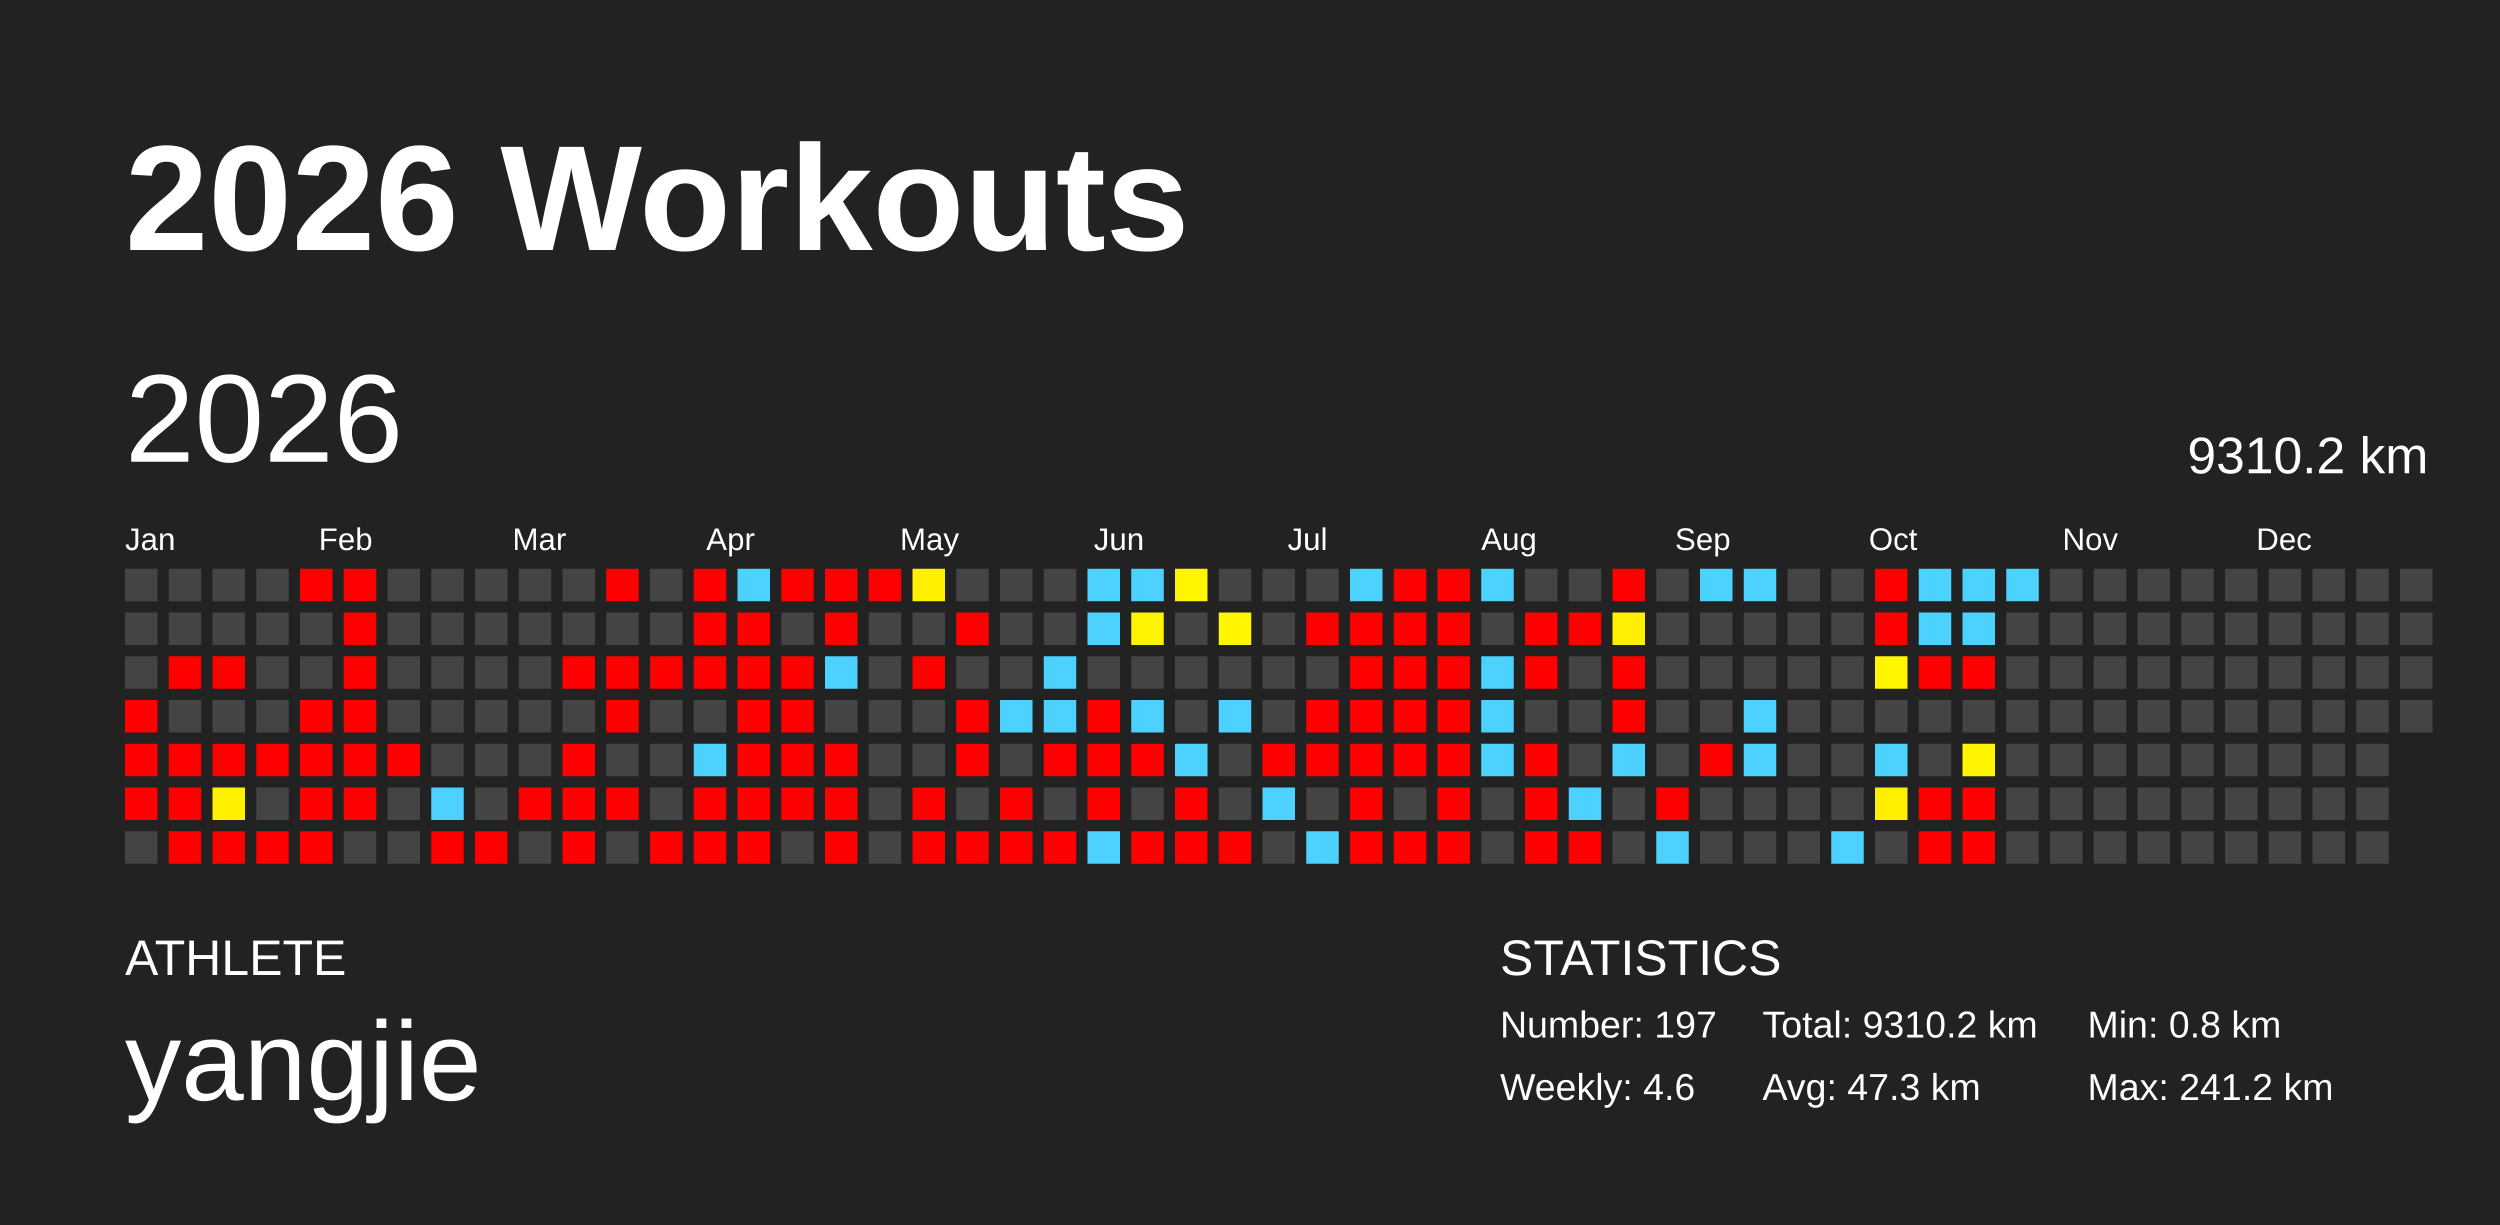
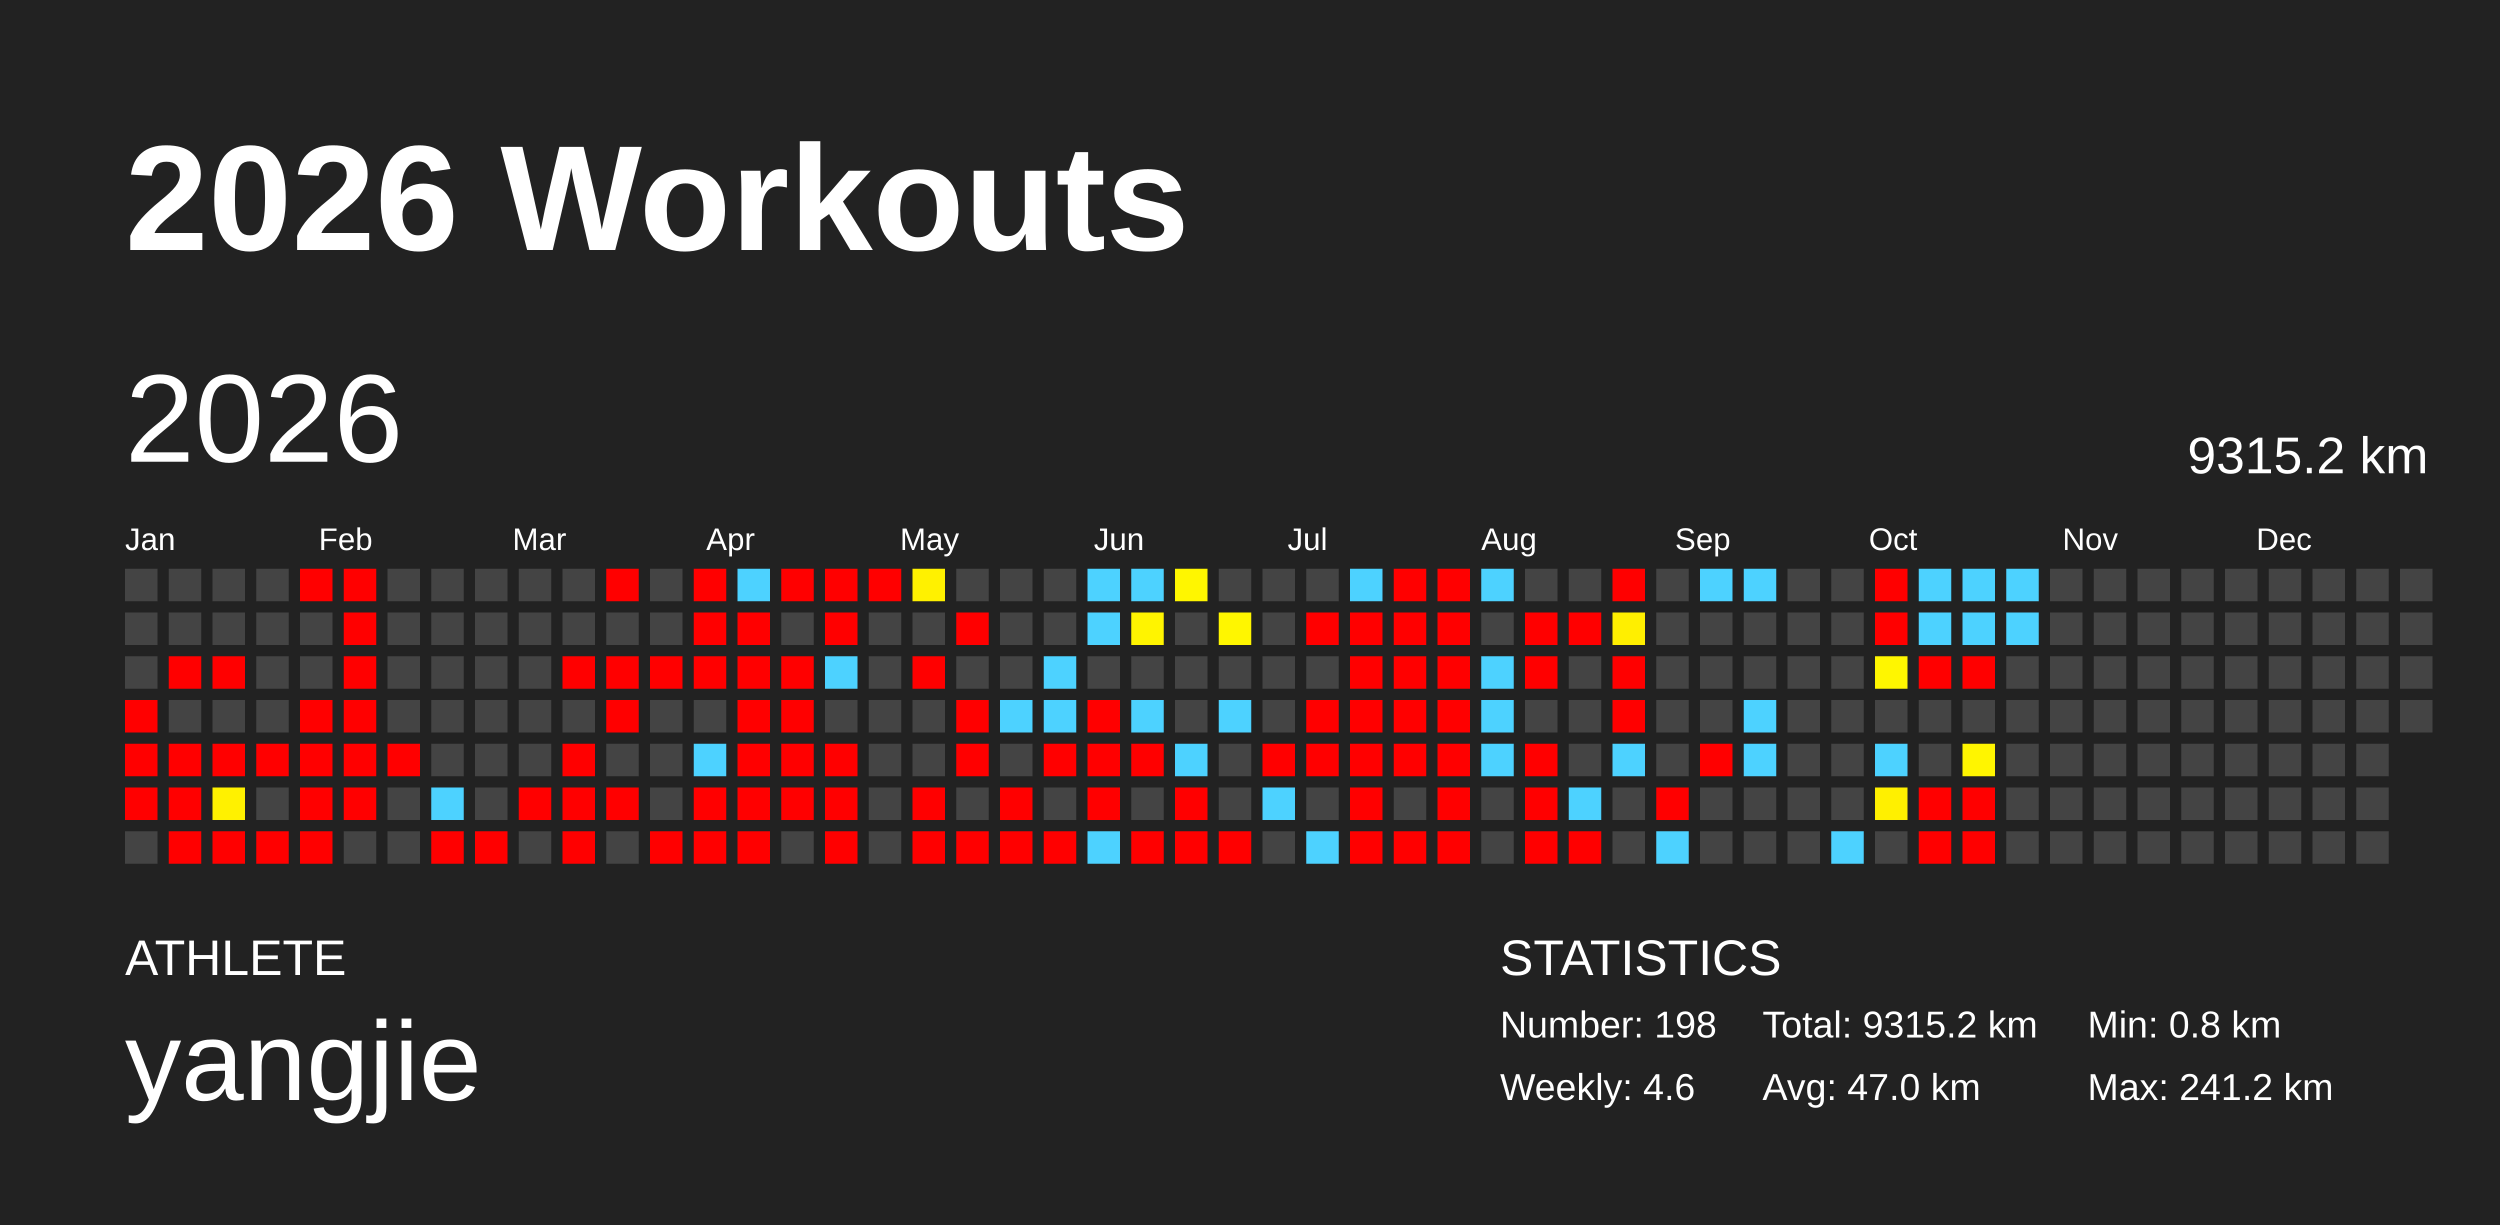
<svg xmlns="http://www.w3.org/2000/svg" baseProfile="full" height="98mm" version="1.1" viewBox="0,0,200,98" width="200mm">
  <defs />
  <rect fill="#222222" height="98" width="200" x="0" y="0" />
  <text fill="#FFFFFF" style="font-size:12px; font-family:Arial; font-weight:bold;" x="10" y="20">2026 Workouts</text>
  <text fill="#FFFFFF" style="font-size:4px; font-family:Arial" x="10" y="78">ATHLETE</text>
  <text fill="#FFFFFF" style="font-size:9px; font-family:Arial" x="10" y="88">yangjie</text>
  <text fill="#FFFFFF" style="font-size:4px; font-family:Arial" x="120" y="78">STATISTICS</text>
-   <text fill="#FFFFFF" style="font-size:3px; font-family:Arial" x="120" y="83">Number: 197</text>
+   <text fill="#FFFFFF" style="font-size:3px; font-family:Arial" x="120" y="83">Number: 198</text>
  <text fill="#FFFFFF" style="font-size:3px; font-family:Arial" x="120" y="88">Weekly: 4.6</text>
-   <text fill="#FFFFFF" style="font-size:3px; font-family:Arial" x="141" y="83">Total: 9310.2 km</text>
-   <text fill="#FFFFFF" style="font-size:3px; font-family:Arial" x="141" y="88">Avg: 47.3 km</text>
+   <text fill="#FFFFFF" style="font-size:3px; font-family:Arial" x="141" y="83">Total: 9315.2 km</text>
+   <text fill="#FFFFFF" style="font-size:3px; font-family:Arial" x="141" y="88">Avg: 47.0 km</text>
  <text fill="#FFFFFF" style="font-size:3px; font-family:Arial" x="167" y="83">Min: 0.8 km</text>
  <text fill="#FFFFFF" style="font-size:3px; font-family:Arial" x="167" y="88">Max: 241.2 km</text>
  <text dominant-baseline="hanging" fill="#FFFFFF" style="font-size:10.0px; font-family:Arial;" x="10" y="30">2026</text>
-   <text dominant-baseline="hanging" fill="#FFFFFF" style="font-size:4.125px; font-family:Arial;" x="175" y="35">9310.2 km</text>
+   <text dominant-baseline="hanging" fill="#FFFFFF" style="font-size:4.125px; font-family:Arial;" x="175" y="35">9315.2 km</text>
  <text fill="#FFFFFF" style="font-size:2.5px; font-family:Arial" x="10.0" y="44">Jan</text>
  <text fill="#FFFFFF" style="font-size:2.5px; font-family:Arial" x="25.5" y="44">Feb</text>
  <text fill="#FFFFFF" style="font-size:2.5px; font-family:Arial" x="41.0" y="44">Mar</text>
  <text fill="#FFFFFF" style="font-size:2.5px; font-family:Arial" x="56.5" y="44">Apr</text>
  <text fill="#FFFFFF" style="font-size:2.5px; font-family:Arial" x="72.0" y="44">May</text>
  <text fill="#FFFFFF" style="font-size:2.5px; font-family:Arial" x="87.5" y="44">Jun</text>
  <text fill="#FFFFFF" style="font-size:2.5px; font-family:Arial" x="103.0" y="44">Jul</text>
  <text fill="#FFFFFF" style="font-size:2.5px; font-family:Arial" x="118.5" y="44">Aug</text>
  <text fill="#FFFFFF" style="font-size:2.5px; font-family:Arial" x="134.0" y="44">Sep</text>
  <text fill="#FFFFFF" style="font-size:2.5px; font-family:Arial" x="149.5" y="44">Oct</text>
  <text fill="#FFFFFF" style="font-size:2.5px; font-family:Arial" x="165.0" y="44">Nov</text>
  <text fill="#FFFFFF" style="font-size:2.5px; font-family:Arial" x="180.5" y="44">Dec</text>
  <rect fill="#444444" height="2.6" width="2.6" x="10.0" y="45.5" />
  <rect fill="#444444" height="2.6" width="2.6" x="10.0" y="49.0" />
  <rect fill="#444444" height="2.6" width="2.6" x="10.0" y="52.5" />
  <rect fill="red" height="2.6" width="2.6" x="10.0" y="56.0" />
  <rect fill="red" height="2.6" width="2.6" x="10.0" y="59.5" />
  <rect fill="red" height="2.6" width="2.6" x="10.0" y="63.0" />
  <rect fill="#444444" height="2.6" width="2.6" x="10.0" y="66.5" />
  <rect fill="#444444" height="2.6" width="2.6" x="13.5" y="45.5" />
  <rect fill="#444444" height="2.6" width="2.6" x="13.5" y="49.0" />
  <rect fill="red" height="2.6" width="2.6" x="13.5" y="52.5" />
  <rect fill="#444444" height="2.6" width="2.6" x="13.5" y="56.0" />
  <rect fill="red" height="2.6" width="2.6" x="13.5" y="59.5" />
  <rect fill="red" height="2.6" width="2.6" x="13.5" y="63.0" />
  <rect fill="red" height="2.6" width="2.6" x="13.5" y="66.5" />
  <rect fill="#444444" height="2.6" width="2.6" x="17.0" y="45.5" />
  <rect fill="#444444" height="2.6" width="2.6" x="17.0" y="49.0" />
  <rect fill="red" height="2.6" width="2.6" x="17.0" y="52.5" />
  <rect fill="#444444" height="2.6" width="2.6" x="17.0" y="56.0" />
  <rect fill="red" height="2.6" width="2.6" x="17.0" y="59.5" />
  <rect fill="#fff100" height="2.6" width="2.6" x="17.0" y="63.0" />
  <rect fill="red" height="2.6" width="2.6" x="17.0" y="66.5" />
  <rect fill="#444444" height="2.6" width="2.6" x="20.5" y="45.5" />
  <rect fill="#444444" height="2.6" width="2.6" x="20.5" y="49.0" />
  <rect fill="#444444" height="2.6" width="2.6" x="20.5" y="52.5" />
  <rect fill="#444444" height="2.6" width="2.6" x="20.5" y="56.0" />
  <rect fill="red" height="2.6" width="2.6" x="20.5" y="59.5" />
  <rect fill="#444444" height="2.6" width="2.6" x="20.5" y="63.0" />
  <rect fill="red" height="2.6" width="2.6" x="20.5" y="66.5" />
  <rect fill="red" height="2.6" width="2.6" x="24.0" y="45.5" />
  <rect fill="#444444" height="2.6" width="2.6" x="24.0" y="49.0" />
  <rect fill="#444444" height="2.6" width="2.6" x="24.0" y="52.5" />
  <rect fill="red" height="2.6" width="2.6" x="24.0" y="56.0" />
  <rect fill="red" height="2.6" width="2.6" x="24.0" y="59.5" />
  <rect fill="red" height="2.6" width="2.6" x="24.0" y="63.0" />
  <rect fill="red" height="2.6" width="2.6" x="24.0" y="66.5" />
  <rect fill="red" height="2.6" width="2.6" x="27.5" y="45.5" />
  <rect fill="red" height="2.6" width="2.6" x="27.5" y="49.0" />
  <rect fill="red" height="2.6" width="2.6" x="27.5" y="52.5" />
  <rect fill="red" height="2.6" width="2.6" x="27.5" y="56.0" />
  <rect fill="red" height="2.6" width="2.6" x="27.5" y="59.5" />
  <rect fill="red" height="2.6" width="2.6" x="27.5" y="63.0" />
  <rect fill="#444444" height="2.6" width="2.6" x="27.5" y="66.5" />
  <rect fill="#444444" height="2.6" width="2.6" x="31.0" y="45.5" />
  <rect fill="#444444" height="2.6" width="2.6" x="31.0" y="49.0" />
  <rect fill="#444444" height="2.6" width="2.6" x="31.0" y="52.5" />
  <rect fill="#444444" height="2.6" width="2.6" x="31.0" y="56.0" />
  <rect fill="red" height="2.6" width="2.6" x="31.0" y="59.5" />
  <rect fill="#444444" height="2.6" width="2.6" x="31.0" y="63.0" />
  <rect fill="#444444" height="2.6" width="2.6" x="31.0" y="66.5" />
  <rect fill="#444444" height="2.6" width="2.6" x="34.5" y="45.5" />
  <rect fill="#444444" height="2.6" width="2.6" x="34.5" y="49.0" />
  <rect fill="#444444" height="2.6" width="2.6" x="34.5" y="52.5" />
  <rect fill="#444444" height="2.6" width="2.6" x="34.5" y="56.0" />
  <rect fill="#444444" height="2.6" width="2.6" x="34.5" y="59.5" />
  <rect fill="#4dd2ff" height="2.6" width="2.6" x="34.5" y="63.0" />
  <rect fill="red" height="2.6" width="2.6" x="34.5" y="66.5" />
  <rect fill="#444444" height="2.6" width="2.6" x="38.0" y="45.5" />
  <rect fill="#444444" height="2.6" width="2.6" x="38.0" y="49.0" />
  <rect fill="#444444" height="2.6" width="2.6" x="38.0" y="52.5" />
  <rect fill="#444444" height="2.6" width="2.6" x="38.0" y="56.0" />
  <rect fill="#444444" height="2.6" width="2.6" x="38.0" y="59.5" />
  <rect fill="#444444" height="2.6" width="2.6" x="38.0" y="63.0" />
  <rect fill="red" height="2.6" width="2.6" x="38.0" y="66.5" />
  <rect fill="#444444" height="2.6" width="2.6" x="41.5" y="45.5" />
  <rect fill="#444444" height="2.6" width="2.6" x="41.5" y="49.0" />
  <rect fill="#444444" height="2.6" width="2.6" x="41.5" y="52.5" />
  <rect fill="#444444" height="2.6" width="2.6" x="41.5" y="56.0" />
  <rect fill="#444444" height="2.6" width="2.6" x="41.5" y="59.5" />
  <rect fill="red" height="2.6" width="2.6" x="41.5" y="63.0" />
  <rect fill="#444444" height="2.6" width="2.6" x="41.5" y="66.5" />
  <rect fill="#444444" height="2.6" width="2.6" x="45.0" y="45.5" />
  <rect fill="#444444" height="2.6" width="2.6" x="45.0" y="49.0" />
  <rect fill="red" height="2.6" width="2.6" x="45.0" y="52.5" />
  <rect fill="#444444" height="2.6" width="2.6" x="45.0" y="56.0" />
  <rect fill="red" height="2.6" width="2.6" x="45.0" y="59.5" />
  <rect fill="red" height="2.6" width="2.6" x="45.0" y="63.0" />
  <rect fill="red" height="2.6" width="2.6" x="45.0" y="66.5" />
  <rect fill="red" height="2.6" width="2.6" x="48.5" y="45.5" />
  <rect fill="#444444" height="2.6" width="2.6" x="48.5" y="49.0" />
  <rect fill="red" height="2.6" width="2.6" x="48.5" y="52.5" />
  <rect fill="red" height="2.6" width="2.6" x="48.5" y="56.0" />
  <rect fill="#444444" height="2.6" width="2.6" x="48.5" y="59.5" />
  <rect fill="red" height="2.6" width="2.6" x="48.5" y="63.0" />
  <rect fill="#444444" height="2.6" width="2.6" x="48.5" y="66.5" />
  <rect fill="#444444" height="2.6" width="2.6" x="52.0" y="45.5" />
  <rect fill="#444444" height="2.6" width="2.6" x="52.0" y="49.0" />
  <rect fill="red" height="2.6" width="2.6" x="52.0" y="52.5" />
  <rect fill="#444444" height="2.6" width="2.6" x="52.0" y="56.0" />
  <rect fill="#444444" height="2.6" width="2.6" x="52.0" y="59.5" />
  <rect fill="#444444" height="2.6" width="2.6" x="52.0" y="63.0" />
  <rect fill="red" height="2.6" width="2.6" x="52.0" y="66.5" />
  <rect fill="red" height="2.6" width="2.6" x="55.5" y="45.5" />
  <rect fill="red" height="2.6" width="2.6" x="55.5" y="49.0" />
  <rect fill="red" height="2.6" width="2.6" x="55.5" y="52.5" />
  <rect fill="#444444" height="2.6" width="2.6" x="55.5" y="56.0" />
  <rect fill="#4dd2ff" height="2.6" width="2.6" x="55.5" y="59.5" />
  <rect fill="red" height="2.6" width="2.6" x="55.5" y="63.0" />
  <rect fill="red" height="2.6" width="2.6" x="55.5" y="66.5" />
  <rect fill="#4dd2ff" height="2.6" width="2.6" x="59.0" y="45.5" />
  <rect fill="red" height="2.6" width="2.6" x="59.0" y="49.0" />
  <rect fill="red" height="2.6" width="2.6" x="59.0" y="52.5" />
  <rect fill="red" height="2.6" width="2.6" x="59.0" y="56.0" />
  <rect fill="red" height="2.6" width="2.6" x="59.0" y="59.5" />
  <rect fill="red" height="2.6" width="2.6" x="59.0" y="63.0" />
  <rect fill="red" height="2.6" width="2.6" x="59.0" y="66.5" />
  <rect fill="red" height="2.6" width="2.6" x="62.5" y="45.5" />
  <rect fill="#444444" height="2.6" width="2.6" x="62.5" y="49.0" />
  <rect fill="red" height="2.6" width="2.6" x="62.5" y="52.5" />
  <rect fill="red" height="2.6" width="2.6" x="62.5" y="56.0" />
  <rect fill="red" height="2.6" width="2.6" x="62.5" y="59.5" />
  <rect fill="red" height="2.6" width="2.6" x="62.5" y="63.0" />
  <rect fill="#444444" height="2.6" width="2.6" x="62.5" y="66.5" />
  <rect fill="red" height="2.6" width="2.6" x="66.0" y="45.5" />
  <rect fill="red" height="2.6" width="2.6" x="66.0" y="49.0" />
  <rect fill="#4dd2ff" height="2.6" width="2.6" x="66.0" y="52.5" />
  <rect fill="#444444" height="2.6" width="2.6" x="66.0" y="56.0" />
  <rect fill="red" height="2.6" width="2.6" x="66.0" y="59.5" />
  <rect fill="red" height="2.6" width="2.6" x="66.0" y="63.0" />
  <rect fill="red" height="2.6" width="2.6" x="66.0" y="66.5" />
  <rect fill="red" height="2.6" width="2.6" x="69.5" y="45.5" />
  <rect fill="#444444" height="2.6" width="2.6" x="69.5" y="49.0" />
  <rect fill="#444444" height="2.6" width="2.6" x="69.5" y="52.5" />
  <rect fill="#444444" height="2.6" width="2.6" x="69.5" y="56.0" />
  <rect fill="#444444" height="2.6" width="2.6" x="69.5" y="59.5" />
  <rect fill="#444444" height="2.6" width="2.6" x="69.5" y="63.0" />
  <rect fill="#444444" height="2.6" width="2.6" x="69.5" y="66.5" />
  <rect fill="#fff100" height="2.6" width="2.6" x="73.0" y="45.5" />
  <rect fill="#444444" height="2.6" width="2.6" x="73.0" y="49.0" />
  <rect fill="red" height="2.6" width="2.6" x="73.0" y="52.5" />
  <rect fill="#444444" height="2.6" width="2.6" x="73.0" y="56.0" />
  <rect fill="#444444" height="2.6" width="2.6" x="73.0" y="59.5" />
  <rect fill="red" height="2.6" width="2.6" x="73.0" y="63.0" />
  <rect fill="red" height="2.6" width="2.6" x="73.0" y="66.5" />
  <rect fill="#444444" height="2.6" width="2.6" x="76.5" y="45.5" />
  <rect fill="red" height="2.6" width="2.6" x="76.5" y="49.0" />
  <rect fill="#444444" height="2.6" width="2.6" x="76.5" y="52.5" />
  <rect fill="red" height="2.6" width="2.6" x="76.5" y="56.0" />
  <rect fill="red" height="2.6" width="2.6" x="76.5" y="59.5" />
  <rect fill="#444444" height="2.6" width="2.6" x="76.5" y="63.0" />
  <rect fill="red" height="2.6" width="2.6" x="76.5" y="66.5" />
  <rect fill="#444444" height="2.6" width="2.6" x="80.0" y="45.5" />
  <rect fill="#444444" height="2.6" width="2.6" x="80.0" y="49.0" />
  <rect fill="#444444" height="2.6" width="2.6" x="80.0" y="52.5" />
  <rect fill="#4dd2ff" height="2.6" width="2.6" x="80.0" y="56.0" />
  <rect fill="#444444" height="2.6" width="2.6" x="80.0" y="59.5" />
  <rect fill="red" height="2.6" width="2.6" x="80.0" y="63.0" />
  <rect fill="red" height="2.6" width="2.6" x="80.0" y="66.5" />
  <rect fill="#444444" height="2.6" width="2.6" x="83.5" y="45.5" />
  <rect fill="#444444" height="2.6" width="2.6" x="83.5" y="49.0" />
  <rect fill="#4dd2ff" height="2.6" width="2.6" x="83.5" y="52.5" />
  <rect fill="#4dd2ff" height="2.6" width="2.6" x="83.5" y="56.0" />
  <rect fill="red" height="2.6" width="2.6" x="83.5" y="59.5" />
  <rect fill="#444444" height="2.6" width="2.6" x="83.5" y="63.0" />
  <rect fill="red" height="2.6" width="2.6" x="83.5" y="66.5" />
  <rect fill="#4dd2ff" height="2.6" width="2.6" x="87.0" y="45.5" />
  <rect fill="#4dd2ff" height="2.6" width="2.6" x="87.0" y="49.0" />
  <rect fill="#444444" height="2.6" width="2.6" x="87.0" y="52.5" />
  <rect fill="red" height="2.6" width="2.6" x="87.0" y="56.0" />
  <rect fill="red" height="2.6" width="2.6" x="87.0" y="59.5" />
  <rect fill="red" height="2.6" width="2.6" x="87.0" y="63.0" />
  <rect fill="#4dd2ff" height="2.6" width="2.6" x="87.0" y="66.5" />
  <rect fill="#4dd2ff" height="2.6" width="2.6" x="90.5" y="45.5" />
  <rect fill="#fff400" height="2.6" width="2.6" x="90.5" y="49.0" />
  <rect fill="#444444" height="2.6" width="2.6" x="90.5" y="52.5" />
  <rect fill="#4dd2ff" height="2.6" width="2.6" x="90.5" y="56.0" />
  <rect fill="red" height="2.6" width="2.6" x="90.5" y="59.5" />
  <rect fill="#444444" height="2.6" width="2.6" x="90.5" y="63.0" />
  <rect fill="red" height="2.6" width="2.6" x="90.5" y="66.5" />
  <rect fill="#fff600" height="2.6" width="2.6" x="94.0" y="45.5" />
  <rect fill="#444444" height="2.6" width="2.6" x="94.0" y="49.0" />
  <rect fill="#444444" height="2.6" width="2.6" x="94.0" y="52.5" />
  <rect fill="#444444" height="2.6" width="2.6" x="94.0" y="56.0" />
  <rect fill="#4dd2ff" height="2.6" width="2.6" x="94.0" y="59.5" />
  <rect fill="red" height="2.6" width="2.6" x="94.0" y="63.0" />
  <rect fill="red" height="2.6" width="2.6" x="94.0" y="66.5" />
  <rect fill="#444444" height="2.6" width="2.6" x="97.5" y="45.5" />
  <rect fill="#fff600" height="2.6" width="2.6" x="97.5" y="49.0" />
  <rect fill="#444444" height="2.6" width="2.6" x="97.5" y="52.5" />
  <rect fill="#4dd2ff" height="2.6" width="2.6" x="97.5" y="56.0" />
  <rect fill="#444444" height="2.6" width="2.6" x="97.5" y="59.5" />
  <rect fill="#444444" height="2.6" width="2.6" x="97.5" y="63.0" />
  <rect fill="red" height="2.6" width="2.6" x="97.5" y="66.5" />
  <rect fill="#444444" height="2.6" width="2.6" x="101.0" y="45.5" />
  <rect fill="#444444" height="2.6" width="2.6" x="101.0" y="49.0" />
  <rect fill="#444444" height="2.6" width="2.6" x="101.0" y="52.5" />
  <rect fill="#444444" height="2.6" width="2.6" x="101.0" y="56.0" />
  <rect fill="red" height="2.6" width="2.6" x="101.0" y="59.5" />
  <rect fill="#4dd2ff" height="2.6" width="2.6" x="101.0" y="63.0" />
  <rect fill="#444444" height="2.6" width="2.6" x="101.0" y="66.5" />
  <rect fill="#444444" height="2.6" width="2.6" x="104.5" y="45.5" />
  <rect fill="red" height="2.6" width="2.6" x="104.5" y="49.0" />
  <rect fill="#444444" height="2.6" width="2.6" x="104.5" y="52.5" />
  <rect fill="red" height="2.6" width="2.6" x="104.5" y="56.0" />
  <rect fill="red" height="2.6" width="2.6" x="104.5" y="59.5" />
  <rect fill="#444444" height="2.6" width="2.6" x="104.5" y="63.0" />
  <rect fill="#4dd2ff" height="2.6" width="2.6" x="104.5" y="66.5" />
  <rect fill="#4dd2ff" height="2.6" width="2.6" x="108.0" y="45.5" />
  <rect fill="red" height="2.6" width="2.6" x="108.0" y="49.0" />
  <rect fill="red" height="2.6" width="2.6" x="108.0" y="52.5" />
  <rect fill="red" height="2.6" width="2.6" x="108.0" y="56.0" />
  <rect fill="red" height="2.6" width="2.6" x="108.0" y="59.5" />
  <rect fill="red" height="2.6" width="2.6" x="108.0" y="63.0" />
  <rect fill="red" height="2.6" width="2.6" x="108.0" y="66.5" />
  <rect fill="red" height="2.6" width="2.6" x="111.5" y="45.5" />
  <rect fill="red" height="2.6" width="2.6" x="111.5" y="49.0" />
  <rect fill="red" height="2.6" width="2.6" x="111.5" y="52.5" />
  <rect fill="red" height="2.6" width="2.6" x="111.5" y="56.0" />
  <rect fill="red" height="2.6" width="2.6" x="111.5" y="59.5" />
  <rect fill="#444444" height="2.6" width="2.6" x="111.5" y="63.0" />
  <rect fill="red" height="2.6" width="2.6" x="111.5" y="66.5" />
  <rect fill="red" height="2.6" width="2.6" x="115.0" y="45.5" />
  <rect fill="red" height="2.6" width="2.6" x="115.0" y="49.0" />
  <rect fill="red" height="2.6" width="2.6" x="115.0" y="52.5" />
  <rect fill="red" height="2.6" width="2.6" x="115.0" y="56.0" />
  <rect fill="red" height="2.6" width="2.6" x="115.0" y="59.5" />
  <rect fill="red" height="2.6" width="2.6" x="115.0" y="63.0" />
  <rect fill="red" height="2.6" width="2.6" x="115.0" y="66.5" />
  <rect fill="#4dd2ff" height="2.6" width="2.6" x="118.5" y="45.5" />
  <rect fill="#444444" height="2.6" width="2.6" x="118.5" y="49.0" />
  <rect fill="#4dd2ff" height="2.6" width="2.6" x="118.5" y="52.5" />
  <rect fill="#4dd2ff" height="2.6" width="2.6" x="118.5" y="56.0" />
  <rect fill="#4dd2ff" height="2.6" width="2.6" x="118.5" y="59.5" />
  <rect fill="#444444" height="2.6" width="2.6" x="118.5" y="63.0" />
  <rect fill="#444444" height="2.6" width="2.6" x="118.5" y="66.5" />
  <rect fill="#444444" height="2.6" width="2.6" x="122.0" y="45.5" />
  <rect fill="red" height="2.6" width="2.6" x="122.0" y="49.0" />
  <rect fill="red" height="2.6" width="2.6" x="122.0" y="52.5" />
  <rect fill="#444444" height="2.6" width="2.6" x="122.0" y="56.0" />
  <rect fill="red" height="2.6" width="2.6" x="122.0" y="59.5" />
  <rect fill="red" height="2.6" width="2.6" x="122.0" y="63.0" />
  <rect fill="red" height="2.6" width="2.6" x="122.0" y="66.5" />
  <rect fill="#444444" height="2.6" width="2.6" x="125.5" y="45.5" />
  <rect fill="red" height="2.6" width="2.6" x="125.5" y="49.0" />
  <rect fill="#444444" height="2.6" width="2.6" x="125.5" y="52.5" />
  <rect fill="#444444" height="2.6" width="2.6" x="125.5" y="56.0" />
  <rect fill="#444444" height="2.6" width="2.6" x="125.5" y="59.5" />
  <rect fill="#4dd2ff" height="2.6" width="2.6" x="125.5" y="63.0" />
  <rect fill="red" height="2.6" width="2.6" x="125.5" y="66.5" />
  <rect fill="red" height="2.6" width="2.6" x="129.0" y="45.5" />
  <rect fill="#ffef00" height="2.6" width="2.6" x="129.0" y="49.0" />
  <rect fill="red" height="2.6" width="2.6" x="129.0" y="52.5" />
  <rect fill="red" height="2.6" width="2.6" x="129.0" y="56.0" />
  <rect fill="#4dd2ff" height="2.6" width="2.6" x="129.0" y="59.5" />
  <rect fill="#444444" height="2.6" width="2.6" x="129.0" y="63.0" />
  <rect fill="#444444" height="2.6" width="2.6" x="129.0" y="66.5" />
  <rect fill="#444444" height="2.6" width="2.6" x="132.5" y="45.5" />
  <rect fill="#444444" height="2.6" width="2.6" x="132.5" y="49.0" />
  <rect fill="#444444" height="2.6" width="2.6" x="132.5" y="52.5" />
  <rect fill="#444444" height="2.6" width="2.6" x="132.5" y="56.0" />
  <rect fill="#444444" height="2.6" width="2.6" x="132.5" y="59.5" />
  <rect fill="red" height="2.6" width="2.6" x="132.5" y="63.0" />
  <rect fill="#4dd2ff" height="2.6" width="2.6" x="132.5" y="66.5" />
  <rect fill="#4dd2ff" height="2.6" width="2.6" x="136.0" y="45.5" />
  <rect fill="#444444" height="2.6" width="2.6" x="136.0" y="49.0" />
  <rect fill="#444444" height="2.6" width="2.6" x="136.0" y="52.5" />
  <rect fill="#444444" height="2.6" width="2.6" x="136.0" y="56.0" />
  <rect fill="red" height="2.6" width="2.6" x="136.0" y="59.5" />
  <rect fill="#444444" height="2.6" width="2.6" x="136.0" y="63.0" />
  <rect fill="#444444" height="2.6" width="2.6" x="136.0" y="66.5" />
  <rect fill="#4dd2ff" height="2.6" width="2.6" x="139.5" y="45.5" />
  <rect fill="#444444" height="2.6" width="2.6" x="139.5" y="49.0" />
  <rect fill="#444444" height="2.6" width="2.6" x="139.5" y="52.5" />
  <rect fill="#4dd2ff" height="2.6" width="2.6" x="139.5" y="56.0" />
  <rect fill="#4dd2ff" height="2.6" width="2.6" x="139.5" y="59.5" />
  <rect fill="#444444" height="2.6" width="2.6" x="139.5" y="63.0" />
  <rect fill="#444444" height="2.6" width="2.6" x="139.5" y="66.5" />
  <rect fill="#444444" height="2.6" width="2.6" x="143.0" y="45.5" />
  <rect fill="#444444" height="2.6" width="2.6" x="143.0" y="49.0" />
  <rect fill="#444444" height="2.6" width="2.6" x="143.0" y="52.5" />
  <rect fill="#444444" height="2.6" width="2.6" x="143.0" y="56.0" />
  <rect fill="#444444" height="2.6" width="2.6" x="143.0" y="59.5" />
  <rect fill="#444444" height="2.6" width="2.6" x="143.0" y="63.0" />
  <rect fill="#444444" height="2.6" width="2.6" x="143.0" y="66.5" />
  <rect fill="#444444" height="2.6" width="2.6" x="146.5" y="45.5" />
  <rect fill="#444444" height="2.6" width="2.6" x="146.5" y="49.0" />
  <rect fill="#444444" height="2.6" width="2.6" x="146.5" y="52.5" />
  <rect fill="#444444" height="2.6" width="2.6" x="146.5" y="56.0" />
  <rect fill="#444444" height="2.6" width="2.6" x="146.5" y="59.5" />
  <rect fill="#444444" height="2.6" width="2.6" x="146.5" y="63.0" />
  <rect fill="#4dd2ff" height="2.6" width="2.6" x="146.5" y="66.5" />
  <rect fill="red" height="2.6" width="2.6" x="150.0" y="45.5" />
  <rect fill="red" height="2.6" width="2.6" x="150.0" y="49.0" />
  <rect fill="#fff600" height="2.6" width="2.6" x="150.0" y="52.5" />
  <rect fill="#444444" height="2.6" width="2.6" x="150.0" y="56.0" />
  <rect fill="#4dd2ff" height="2.6" width="2.6" x="150.0" y="59.5" />
  <rect fill="#fff000" height="2.6" width="2.6" x="150.0" y="63.0" />
  <rect fill="#444444" height="2.6" width="2.6" x="150.0" y="66.5" />
  <rect fill="#4dd2ff" height="2.6" width="2.6" x="153.5" y="45.5" />
  <rect fill="#4dd2ff" height="2.6" width="2.6" x="153.5" y="49.0" />
  <rect fill="red" height="2.6" width="2.6" x="153.5" y="52.5" />
  <rect fill="#444444" height="2.6" width="2.6" x="153.5" y="56.0" />
  <rect fill="#444444" height="2.6" width="2.6" x="153.5" y="59.5" />
  <rect fill="red" height="2.6" width="2.6" x="153.5" y="63.0" />
  <rect fill="red" height="2.6" width="2.6" x="153.5" y="66.5" />
  <rect fill="#4dd2ff" height="2.6" width="2.6" x="157.0" y="45.5" />
  <rect fill="#4dd2ff" height="2.6" width="2.6" x="157.0" y="49.0" />
  <rect fill="red" height="2.6" width="2.6" x="157.0" y="52.5" />
  <rect fill="#444444" height="2.6" width="2.6" x="157.0" y="56.0" />
  <rect fill="#fff500" height="2.6" width="2.6" x="157.0" y="59.5" />
  <rect fill="red" height="2.6" width="2.6" x="157.0" y="63.0" />
  <rect fill="red" height="2.6" width="2.6" x="157.0" y="66.5" />
  <rect fill="#4dd2ff" height="2.6" width="2.6" x="160.5" y="45.5" />
-   <rect fill="#444444" height="2.6" width="2.6" x="160.5" y="49.0" />
+   <rect fill="#4dd2ff" height="2.6" width="2.6" x="160.5" y="49.0" />
  <rect fill="#444444" height="2.6" width="2.6" x="160.5" y="52.5" />
  <rect fill="#444444" height="2.6" width="2.6" x="160.5" y="56.0" />
  <rect fill="#444444" height="2.6" width="2.6" x="160.5" y="59.5" />
  <rect fill="#444444" height="2.6" width="2.6" x="160.5" y="63.0" />
  <rect fill="#444444" height="2.6" width="2.6" x="160.5" y="66.5" />
  <rect fill="#444444" height="2.6" width="2.6" x="164.0" y="45.5" />
  <rect fill="#444444" height="2.6" width="2.6" x="164.0" y="49.0" />
  <rect fill="#444444" height="2.6" width="2.6" x="164.0" y="52.5" />
  <rect fill="#444444" height="2.6" width="2.6" x="164.0" y="56.0" />
  <rect fill="#444444" height="2.6" width="2.6" x="164.0" y="59.5" />
  <rect fill="#444444" height="2.6" width="2.6" x="164.0" y="63.0" />
  <rect fill="#444444" height="2.6" width="2.6" x="164.0" y="66.5" />
  <rect fill="#444444" height="2.6" width="2.6" x="167.5" y="45.5" />
  <rect fill="#444444" height="2.6" width="2.6" x="167.5" y="49.0" />
  <rect fill="#444444" height="2.6" width="2.6" x="167.5" y="52.5" />
  <rect fill="#444444" height="2.6" width="2.6" x="167.5" y="56.0" />
  <rect fill="#444444" height="2.6" width="2.6" x="167.5" y="59.5" />
  <rect fill="#444444" height="2.6" width="2.6" x="167.5" y="63.0" />
  <rect fill="#444444" height="2.6" width="2.6" x="167.5" y="66.5" />
  <rect fill="#444444" height="2.6" width="2.6" x="171.0" y="45.5" />
  <rect fill="#444444" height="2.6" width="2.6" x="171.0" y="49.0" />
  <rect fill="#444444" height="2.6" width="2.6" x="171.0" y="52.5" />
  <rect fill="#444444" height="2.6" width="2.6" x="171.0" y="56.0" />
  <rect fill="#444444" height="2.6" width="2.6" x="171.0" y="59.5" />
  <rect fill="#444444" height="2.6" width="2.6" x="171.0" y="63.0" />
  <rect fill="#444444" height="2.6" width="2.6" x="171.0" y="66.5" />
  <rect fill="#444444" height="2.6" width="2.6" x="174.5" y="45.5" />
  <rect fill="#444444" height="2.6" width="2.6" x="174.5" y="49.0" />
  <rect fill="#444444" height="2.6" width="2.6" x="174.5" y="52.5" />
  <rect fill="#444444" height="2.6" width="2.6" x="174.5" y="56.0" />
  <rect fill="#444444" height="2.6" width="2.6" x="174.5" y="59.5" />
  <rect fill="#444444" height="2.6" width="2.6" x="174.5" y="63.0" />
  <rect fill="#444444" height="2.6" width="2.6" x="174.5" y="66.5" />
  <rect fill="#444444" height="2.6" width="2.6" x="178.0" y="45.5" />
  <rect fill="#444444" height="2.6" width="2.6" x="178.0" y="49.0" />
  <rect fill="#444444" height="2.6" width="2.6" x="178.0" y="52.5" />
  <rect fill="#444444" height="2.6" width="2.6" x="178.0" y="56.0" />
  <rect fill="#444444" height="2.6" width="2.6" x="178.0" y="59.5" />
  <rect fill="#444444" height="2.6" width="2.6" x="178.0" y="63.0" />
  <rect fill="#444444" height="2.6" width="2.6" x="178.0" y="66.5" />
  <rect fill="#444444" height="2.6" width="2.6" x="181.5" y="45.5" />
  <rect fill="#444444" height="2.6" width="2.6" x="181.5" y="49.0" />
  <rect fill="#444444" height="2.6" width="2.6" x="181.5" y="52.5" />
  <rect fill="#444444" height="2.6" width="2.6" x="181.5" y="56.0" />
  <rect fill="#444444" height="2.6" width="2.6" x="181.5" y="59.5" />
  <rect fill="#444444" height="2.6" width="2.6" x="181.5" y="63.0" />
  <rect fill="#444444" height="2.6" width="2.6" x="181.5" y="66.5" />
  <rect fill="#444444" height="2.6" width="2.6" x="185.0" y="45.5" />
  <rect fill="#444444" height="2.6" width="2.6" x="185.0" y="49.0" />
  <rect fill="#444444" height="2.6" width="2.6" x="185.0" y="52.5" />
  <rect fill="#444444" height="2.6" width="2.6" x="185.0" y="56.0" />
  <rect fill="#444444" height="2.6" width="2.6" x="185.0" y="59.5" />
  <rect fill="#444444" height="2.6" width="2.6" x="185.0" y="63.0" />
  <rect fill="#444444" height="2.6" width="2.6" x="185.0" y="66.5" />
  <rect fill="#444444" height="2.6" width="2.6" x="188.5" y="45.5" />
  <rect fill="#444444" height="2.6" width="2.6" x="188.5" y="49.0" />
  <rect fill="#444444" height="2.6" width="2.6" x="188.5" y="52.5" />
  <rect fill="#444444" height="2.6" width="2.6" x="188.5" y="56.0" />
  <rect fill="#444444" height="2.6" width="2.6" x="188.5" y="59.5" />
  <rect fill="#444444" height="2.6" width="2.6" x="188.5" y="63.0" />
  <rect fill="#444444" height="2.6" width="2.6" x="188.5" y="66.5" />
  <rect fill="#444444" height="2.6" width="2.6" x="192.0" y="45.5" />
  <rect fill="#444444" height="2.6" width="2.6" x="192.0" y="49.0" />
  <rect fill="#444444" height="2.6" width="2.6" x="192.0" y="52.5" />
  <rect fill="#444444" height="2.6" width="2.6" x="192.0" y="56.0" />
</svg>
